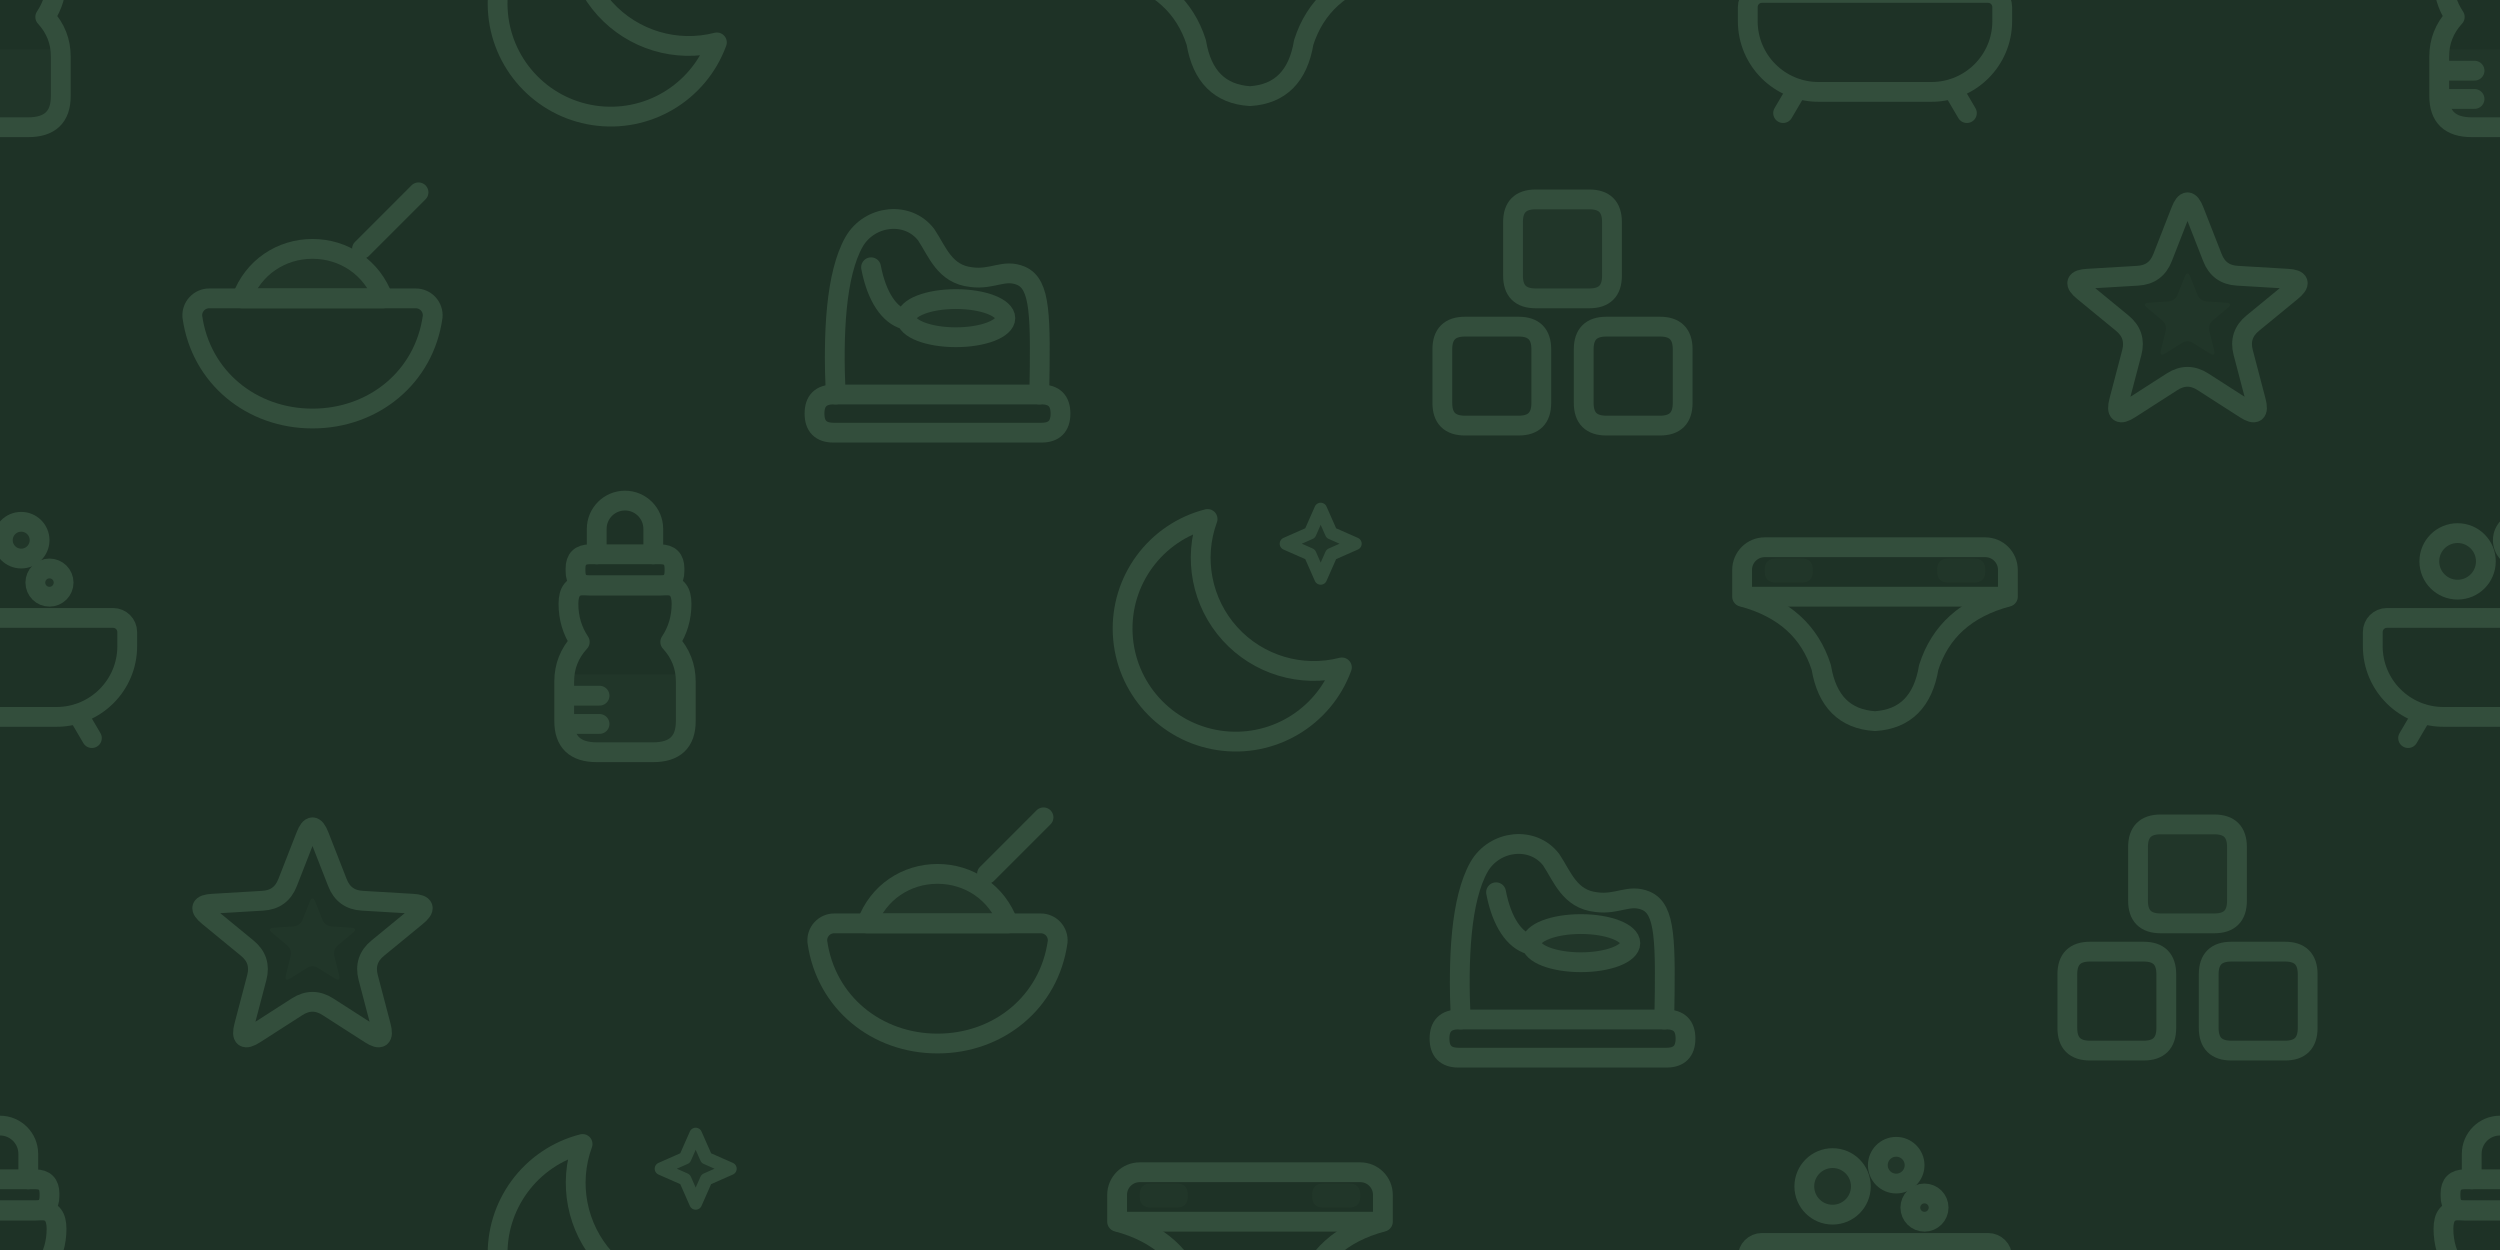
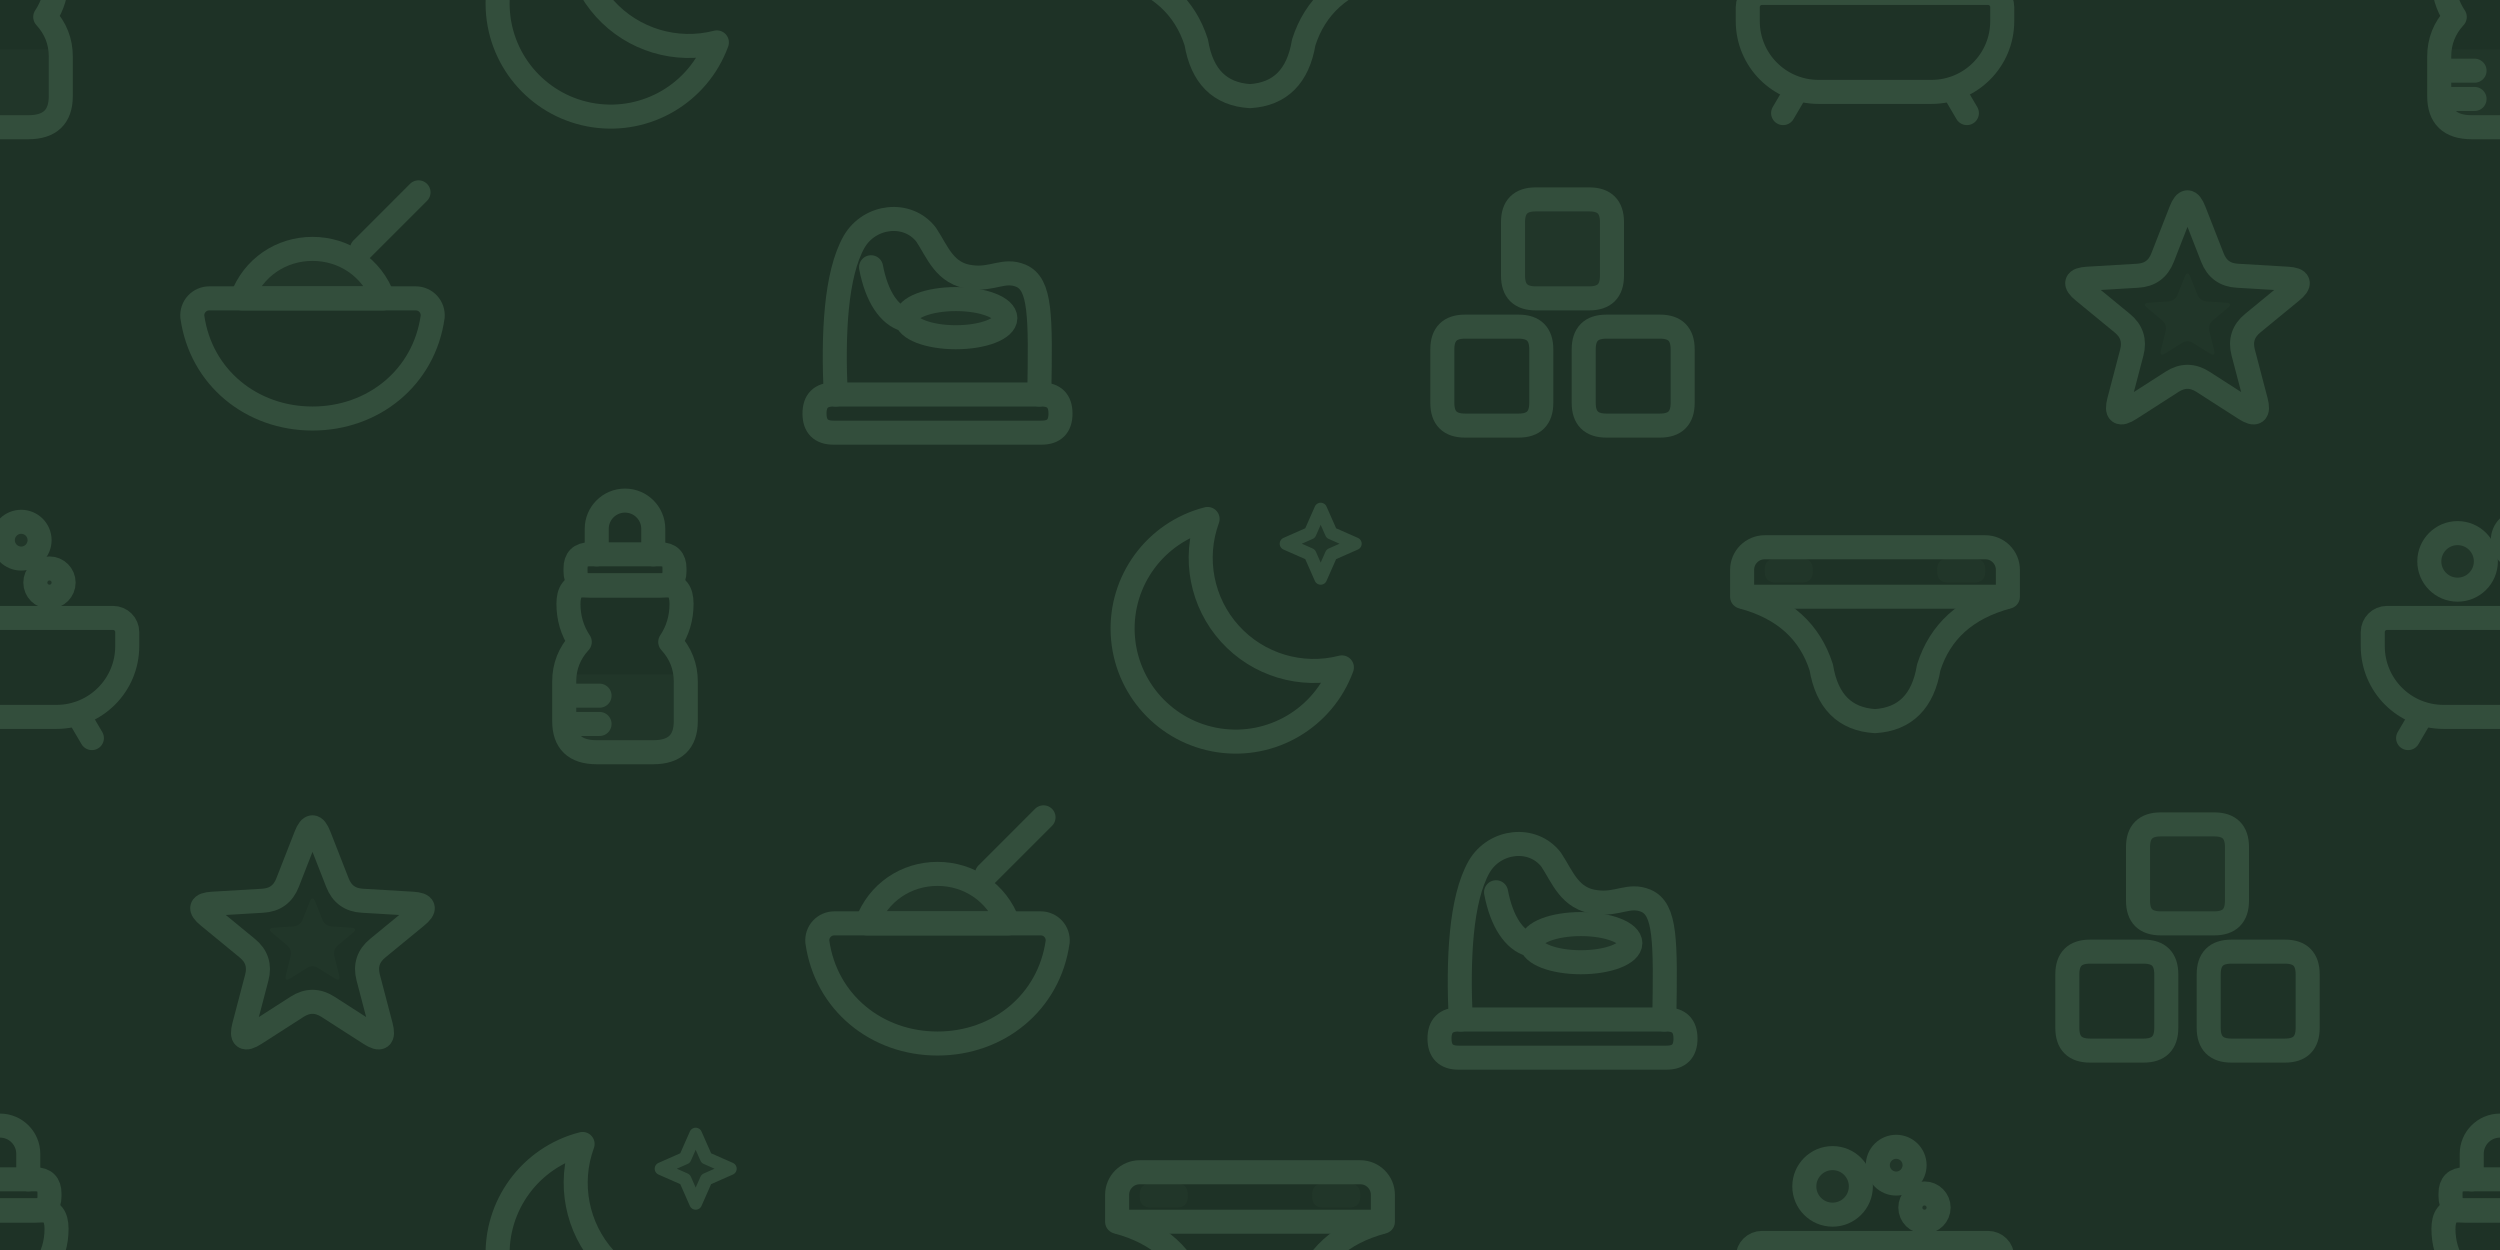
<svg xmlns="http://www.w3.org/2000/svg" width="336" height="168" viewBox="0 0 336 168">
  <rect width="336" height="168" fill="#1E3226" />
  <g transform="translate(0 0) scale(1.9) translate(-12 -12)">
    <path d="M7.700 15.500H16.300V18.800Q16.300 21 14 21H10Q7.700 21 7.700 18.800Z" fill="#334E3C" fill-opacity="0.16" />
-     <path d="M10 7V5.200a2 2 0 0 1 4 0V7" fill="none" stroke="#334E3C" stroke-width="1.4" stroke-linecap="round" stroke-linejoin="round" />
-     <path d="M9.5 7H14.5Q15.5 7 15.5 8V8.2Q15.5 9.2 14.5 9.2H9.5Q8.5 9.2 8.5 8.2V8Q8.5 7 9.5 7Z" fill="none" stroke="#334E3C" stroke-width="1.4" stroke-linecap="round" stroke-linejoin="round" />
-     <path d="M9 9.200H15Q16 9.200 16 10.500Q16 12 15.200 13.200Q16.300 14.400 16.300 16V18.800Q16.300 21 14 21H10Q7.700 21 7.700 18.800V16Q7.700 14.400 8.800 13.200Q8 12 8 10.500Q8 9.200 9 9.200Z" fill="none" stroke="#334E3C" stroke-width="1.4" stroke-linecap="round" stroke-linejoin="round" />
-     <path d="M8.200 17h2M8.200 19h2" fill="none" stroke="#334E3C" stroke-width="1.4" stroke-linecap="round" stroke-linejoin="round" />
+     <path d="M10 7V5.200a2 2 0 0 1 4 0V7" fill="none" stroke="#334E3C" stroke-width="1.7" stroke-linecap="round" stroke-linejoin="round" />
+     <path d="M9.5 7H14.5Q15.5 7 15.5 8V8.2Q15.5 9.2 14.5 9.2H9.5Q8.5 9.2 8.5 8.2V8Q8.5 7 9.5 7Z" fill="none" stroke="#334E3C" stroke-width="1.7" stroke-linecap="round" stroke-linejoin="round" />
+     <path d="M9 9.200H15Q16 9.200 16 10.500Q16 12 15.200 13.200Q16.300 14.400 16.300 16V18.800Q16.300 21 14 21H10Q7.700 21 7.700 18.800V16Q7.700 14.400 8.800 13.200Q8 12 8 10.500Q8 9.200 9 9.200Z" fill="none" stroke="#334E3C" stroke-width="1.7" stroke-linecap="round" stroke-linejoin="round" />
+     <path d="M8.200 17h2M8.200 19h2" fill="none" stroke="#334E3C" stroke-width="1.7" stroke-linecap="round" stroke-linejoin="round" />
  </g>
  <g transform="translate(0 168) scale(1.9) translate(-12 -12)">
    <path d="M7.700 15.500H16.300V18.800Q16.300 21 14 21H10Q7.700 21 7.700 18.800Z" fill="#334E3C" fill-opacity="0.16" />
-     <path d="M10 7V5.200a2 2 0 0 1 4 0V7" fill="none" stroke="#334E3C" stroke-width="1.4" stroke-linecap="round" stroke-linejoin="round" />
-     <path d="M9.5 7H14.5Q15.5 7 15.5 8V8.2Q15.5 9.2 14.5 9.2H9.5Q8.5 9.2 8.5 8.2V8Q8.5 7 9.5 7Z" fill="none" stroke="#334E3C" stroke-width="1.4" stroke-linecap="round" stroke-linejoin="round" />
-     <path d="M9 9.200H15Q16 9.200 16 10.500Q16 12 15.200 13.200Q16.300 14.400 16.300 16V18.800Q16.300 21 14 21H10Q7.700 21 7.700 18.800V16Q7.700 14.400 8.800 13.200Q8 12 8 10.500Q8 9.200 9 9.200Z" fill="none" stroke="#334E3C" stroke-width="1.4" stroke-linecap="round" stroke-linejoin="round" />
-     <path d="M8.200 17h2M8.200 19h2" fill="none" stroke="#334E3C" stroke-width="1.4" stroke-linecap="round" stroke-linejoin="round" />
+     <path d="M10 7V5.200a2 2 0 0 1 4 0V7" fill="none" stroke="#334E3C" stroke-width="1.7" stroke-linecap="round" stroke-linejoin="round" />
+     <path d="M9.5 7H14.5Q15.5 7 15.5 8V8.2Q15.5 9.2 14.5 9.2H9.5Q8.5 9.2 8.5 8.2V8Q8.5 7 9.5 7Z" fill="none" stroke="#334E3C" stroke-width="1.7" stroke-linecap="round" stroke-linejoin="round" />
+     <path d="M9 9.200H15Q16 9.200 16 10.500Q16 12 15.200 13.200Q16.300 14.400 16.300 16V18.800Q16.300 21 14 21H10Q7.700 21 7.700 18.800V16Q7.700 14.400 8.800 13.200Q8 12 8 10.500Q8 9.200 9 9.200Z" fill="none" stroke="#334E3C" stroke-width="1.7" stroke-linecap="round" stroke-linejoin="round" />
+     <path d="M8.200 17h2M8.200 19h2" fill="none" stroke="#334E3C" stroke-width="1.7" stroke-linecap="round" stroke-linejoin="round" />
  </g>
  <g transform="translate(336 0) scale(1.9) translate(-12 -12)">
    <path d="M7.700 15.500H16.300V18.800Q16.300 21 14 21H10Q7.700 21 7.700 18.800Z" fill="#334E3C" fill-opacity="0.16" />
-     <path d="M10 7V5.200a2 2 0 0 1 4 0V7" fill="none" stroke="#334E3C" stroke-width="1.4" stroke-linecap="round" stroke-linejoin="round" />
-     <path d="M9.5 7H14.5Q15.5 7 15.5 8V8.2Q15.5 9.2 14.5 9.2H9.5Q8.5 9.2 8.5 8.2V8Q8.5 7 9.5 7Z" fill="none" stroke="#334E3C" stroke-width="1.4" stroke-linecap="round" stroke-linejoin="round" />
-     <path d="M9 9.200H15Q16 9.200 16 10.500Q16 12 15.200 13.200Q16.300 14.400 16.300 16V18.800Q16.300 21 14 21H10Q7.700 21 7.700 18.800V16Q7.700 14.400 8.800 13.200Q8 12 8 10.500Q8 9.200 9 9.200Z" fill="none" stroke="#334E3C" stroke-width="1.4" stroke-linecap="round" stroke-linejoin="round" />
-     <path d="M8.200 17h2M8.200 19h2" fill="none" stroke="#334E3C" stroke-width="1.4" stroke-linecap="round" stroke-linejoin="round" />
+     <path d="M10 7V5.200a2 2 0 0 1 4 0V7" fill="none" stroke="#334E3C" stroke-width="1.7" stroke-linecap="round" stroke-linejoin="round" />
+     <path d="M9.5 7H14.5Q15.5 7 15.5 8V8.2Q15.5 9.2 14.5 9.2H9.5Q8.5 9.2 8.5 8.2V8Q8.5 7 9.5 7Z" fill="none" stroke="#334E3C" stroke-width="1.7" stroke-linecap="round" stroke-linejoin="round" />
+     <path d="M9 9.200H15Q16 9.200 16 10.500Q16 12 15.200 13.200Q16.300 14.400 16.300 16V18.800Q16.300 21 14 21H10Q7.700 21 7.700 18.800V16Q7.700 14.400 8.800 13.200Q8 12 8 10.500Q8 9.200 9 9.200Z" fill="none" stroke="#334E3C" stroke-width="1.7" stroke-linecap="round" stroke-linejoin="round" />
+     <path d="M8.200 17h2M8.200 19h2" fill="none" stroke="#334E3C" stroke-width="1.7" stroke-linecap="round" stroke-linejoin="round" />
  </g>
  <g transform="translate(336 168) scale(1.9) translate(-12 -12)">
    <path d="M7.700 15.500H16.300V18.800Q16.300 21 14 21H10Q7.700 21 7.700 18.800Z" fill="#334E3C" fill-opacity="0.16" />
-     <path d="M10 7V5.200a2 2 0 0 1 4 0V7" fill="none" stroke="#334E3C" stroke-width="1.4" stroke-linecap="round" stroke-linejoin="round" />
-     <path d="M9.5 7H14.5Q15.5 7 15.5 8V8.2Q15.5 9.2 14.5 9.2H9.5Q8.5 9.2 8.5 8.2V8Q8.5 7 9.5 7Z" fill="none" stroke="#334E3C" stroke-width="1.4" stroke-linecap="round" stroke-linejoin="round" />
-     <path d="M9 9.200H15Q16 9.200 16 10.500Q16 12 15.200 13.200Q16.300 14.400 16.300 16V18.800Q16.300 21 14 21H10Q7.700 21 7.700 18.800V16Q7.700 14.400 8.800 13.200Q8 12 8 10.500Q8 9.200 9 9.200Z" fill="none" stroke="#334E3C" stroke-width="1.4" stroke-linecap="round" stroke-linejoin="round" />
-     <path d="M8.200 17h2M8.200 19h2" fill="none" stroke="#334E3C" stroke-width="1.4" stroke-linecap="round" stroke-linejoin="round" />
+     <path d="M10 7V5.200a2 2 0 0 1 4 0V7" fill="none" stroke="#334E3C" stroke-width="1.7" stroke-linecap="round" stroke-linejoin="round" />
+     <path d="M9.5 7H14.5Q15.5 7 15.5 8V8.2Q15.5 9.2 14.5 9.2H9.5Q8.5 9.2 8.5 8.2V8Q8.5 7 9.5 7Z" fill="none" stroke="#334E3C" stroke-width="1.7" stroke-linecap="round" stroke-linejoin="round" />
+     <path d="M9 9.200H15Q16 9.200 16 10.500Q16 12 15.200 13.200Q16.300 14.400 16.300 16V18.800Q16.300 21 14 21H10Q7.700 21 7.700 18.800V16Q7.700 14.400 8.800 13.200Q8 12 8 10.500Q8 9.200 9 9.200Z" fill="none" stroke="#334E3C" stroke-width="1.7" stroke-linecap="round" stroke-linejoin="round" />
+     <path d="M8.200 17h2M8.200 19h2" fill="none" stroke="#334E3C" stroke-width="1.7" stroke-linecap="round" stroke-linejoin="round" />
  </g>
  <g transform="translate(42 42) scale(1.9) translate(-12 -12)">
    <path d="M7 11c.8-2.200 2.800-3.500 5-3.500s4.200 1.300 5 3.500z" fill="#334E3C" fill-opacity="0.16" />
-     <path d="M7 11c.8-2.200 2.800-3.500 5-3.500s4.200 1.300 5 3.500z" fill="none" stroke="#334E3C" stroke-width="1.4" stroke-linecap="round" stroke-linejoin="round" />
-     <path d="M4.700 11h14.600a1.200 1.200 0 0 1 1.200 1.300c-.6 4.300-4.200 7.200-8.500 7.200s-7.900-2.900-8.500-7.200A1.200 1.200 0 0 1 4.700 11z" fill="none" stroke="#334E3C" stroke-width="1.4" stroke-linecap="round" stroke-linejoin="round" />
-     <path d="M15.500 7.500l4-4" fill="none" stroke="#334E3C" stroke-width="1.4" stroke-linecap="round" stroke-linejoin="round" />
+     <path d="M7 11c.8-2.200 2.800-3.500 5-3.500s4.200 1.300 5 3.500z" fill="none" stroke="#334E3C" stroke-width="1.7" stroke-linecap="round" stroke-linejoin="round" />
+     <path d="M4.700 11h14.600a1.200 1.200 0 0 1 1.200 1.300c-.6 4.300-4.200 7.200-8.500 7.200s-7.900-2.900-8.500-7.200A1.200 1.200 0 0 1 4.700 11z" fill="none" stroke="#334E3C" stroke-width="1.7" stroke-linecap="round" stroke-linejoin="round" />
+     <path d="M15.500 7.500l4-4" fill="none" stroke="#334E3C" stroke-width="1.7" stroke-linecap="round" stroke-linejoin="round" />
  </g>
  <g transform="translate(84 0) scale(1.9) translate(-12 -12)">
-     <path d="M18.500 15A8 8 0 0 1 9 4.500a8 8 0 1 0 9.500 10.500z" fill="none" stroke="#334E3C" stroke-width="1.4" stroke-linecap="round" stroke-linejoin="round" />
+     <path d="M18.500 15A8 8 0 0 1 9 4.500a8 8 0 1 0 9.500 10.500z" fill="none" stroke="#334E3C" stroke-width="1.7" stroke-linecap="round" stroke-linejoin="round" />
    <path d="M17 3.800l.75 1.700 1.700.75-1.700.75L17 8.700l-.75-1.700-1.700-.75 1.700-.75z" fill="#334E3C" fill-opacity="0.16" stroke="#334E3C" stroke-width="0.900" stroke-linejoin="round" />
  </g>
  <g transform="translate(84 168) scale(1.9) translate(-12 -12)">
-     <path d="M18.500 15A8 8 0 0 1 9 4.500a8 8 0 1 0 9.500 10.500z" fill="none" stroke="#334E3C" stroke-width="1.4" stroke-linecap="round" stroke-linejoin="round" />
+     <path d="M18.500 15A8 8 0 0 1 9 4.500a8 8 0 1 0 9.500 10.500z" fill="none" stroke="#334E3C" stroke-width="1.7" stroke-linecap="round" stroke-linejoin="round" />
    <path d="M17 3.800l.75 1.700 1.700.75-1.700.75L17 8.700l-.75-1.700-1.700-.75 1.700-.75z" fill="#334E3C" fill-opacity="0.16" stroke="#334E3C" stroke-width="0.900" stroke-linejoin="round" />
  </g>
  <g transform="translate(126 42) scale(1.9) translate(-12 -12)">
-     <path d="M4.65 17.8H19.35Q20.7 17.8 20.7 19.15V19.15Q20.7 20.5 19.35 20.5H4.65Q3.3 20.5 3.3 19.15V19.15Q3.3 17.8 4.65 17.8Z" fill="none" stroke="#334E3C" stroke-width="1.4" stroke-linecap="round" stroke-linejoin="round" />
-     <path d="M4.800 17.800C4.600 13.500 4.800 9.300 6.100 7C7.200 5.100 9.900 4.800 11.200 6.500C12 7.700 12.500 9.300 14.400 9.500C15.900 9.700 16.700 8.900 17.900 9.400C19.300 10 19.300 12.200 19.200 17.800" fill="none" stroke="#334E3C" stroke-width="1.4" stroke-linecap="round" stroke-linejoin="round" />
-     <path d="M7.300 8.800C7.700 10.900 8.600 12.200 9.700 12.500" fill="none" stroke="#334E3C" stroke-width="1.4" stroke-linecap="round" stroke-linejoin="round" />
+     <path d="M4.65 17.8H19.35Q20.7 17.8 20.7 19.15V19.15Q20.7 20.5 19.35 20.5H4.65Q3.3 20.5 3.3 19.15V19.15Q3.3 17.8 4.65 17.8Z" fill="none" stroke="#334E3C" stroke-width="1.7" stroke-linecap="round" stroke-linejoin="round" />
+     <path d="M4.800 17.800C4.600 13.500 4.800 9.300 6.100 7C7.200 5.100 9.900 4.800 11.200 6.500C12 7.700 12.500 9.300 14.400 9.500C15.900 9.700 16.700 8.900 17.900 9.400C19.300 10 19.300 12.200 19.200 17.800" fill="none" stroke="#334E3C" stroke-width="1.7" stroke-linecap="round" stroke-linejoin="round" />
+     <path d="M7.300 8.800C7.700 10.900 8.600 12.200 9.700 12.500" fill="none" stroke="#334E3C" stroke-width="1.7" stroke-linecap="round" stroke-linejoin="round" />
    <ellipse cx="13.300" cy="12.400" rx="3.500" ry="1.350" fill="#334E3C" fill-opacity="0.16" />
-     <ellipse cx="13.300" cy="12.400" rx="3.500" ry="1.350" fill="none" stroke="#334E3C" stroke-width="1.4" stroke-linecap="round" stroke-linejoin="round" />
+     <ellipse cx="13.300" cy="12.400" rx="3.500" ry="1.350" fill="none" stroke="#334E3C" stroke-width="1.7" stroke-linecap="round" stroke-linejoin="round" />
  </g>
  <g transform="translate(168 0) scale(1.9) translate(-12 -12)">
-     <path d="M4.200 6.500H19.800A1.600 1.600 0 0 1 21.400 8.100V10C18.400 10.800 16.600 12.500 15.800 15Q15.200 18.600 12 18.800Q8.800 18.600 8.200 15C7.400 12.500 5.600 10.800 2.600 10V8.100A1.600 1.600 0 0 1 4.200 6.500Z" fill="none" stroke="#334E3C" stroke-width="1.4" stroke-linecap="round" stroke-linejoin="round" />
-     <path d="M2.700 10H21.300" fill="none" stroke="#334E3C" stroke-width="1.4" stroke-linecap="round" stroke-linejoin="round" />
+     <path d="M4.200 6.500H19.800A1.600 1.600 0 0 1 21.400 8.100V10C18.400 10.800 16.600 12.500 15.800 15Q15.200 18.600 12 18.800Q8.800 18.600 8.200 15C7.400 12.500 5.600 10.800 2.600 10V8.100A1.600 1.600 0 0 1 4.200 6.500Z" fill="none" stroke="#334E3C" stroke-width="1.7" stroke-linecap="round" stroke-linejoin="round" />
+     <path d="M2.700 10H21.300" fill="none" stroke="#334E3C" stroke-width="1.7" stroke-linecap="round" stroke-linejoin="round" />
    <path d="M5.0 7.3H6.8Q7.6 7.3 7.6 8.1V8.2Q7.6 9.0 6.8 9.0H5.0Q4.2 9.0 4.2 8.2V8.1Q4.2 7.3 5.0 7.3Z" fill="#334E3C" fill-opacity="0.16" />
    <path d="M17.2 7.3H19Q19.8 7.3 19.8 8.1V8.2Q19.8 9.0 19 9.0H17.2Q16.4 9.0 16.4 8.2V8.1Q16.4 7.3 17.2 7.3Z" fill="#334E3C" fill-opacity="0.16" />
  </g>
  <g transform="translate(168 168) scale(1.9) translate(-12 -12)">
-     <path d="M4.200 6.500H19.800A1.600 1.600 0 0 1 21.400 8.100V10C18.400 10.800 16.600 12.500 15.800 15Q15.200 18.600 12 18.800Q8.800 18.600 8.200 15C7.400 12.500 5.600 10.800 2.600 10V8.100A1.600 1.600 0 0 1 4.200 6.500Z" fill="none" stroke="#334E3C" stroke-width="1.4" stroke-linecap="round" stroke-linejoin="round" />
-     <path d="M2.700 10H21.300" fill="none" stroke="#334E3C" stroke-width="1.4" stroke-linecap="round" stroke-linejoin="round" />
+     <path d="M4.200 6.500H19.800A1.600 1.600 0 0 1 21.400 8.100V10C18.400 10.800 16.600 12.500 15.800 15Q15.200 18.600 12 18.800Q8.800 18.600 8.200 15C7.400 12.500 5.600 10.800 2.600 10V8.100A1.600 1.600 0 0 1 4.200 6.500Z" fill="none" stroke="#334E3C" stroke-width="1.7" stroke-linecap="round" stroke-linejoin="round" />
+     <path d="M2.700 10H21.300" fill="none" stroke="#334E3C" stroke-width="1.7" stroke-linecap="round" stroke-linejoin="round" />
    <path d="M5.0 7.3H6.8Q7.6 7.3 7.6 8.1V8.2Q7.6 9.0 6.8 9.0H5.0Q4.2 9.0 4.2 8.2V8.1Q4.2 7.3 5.0 7.3Z" fill="#334E3C" fill-opacity="0.16" />
    <path d="M17.2 7.3H19Q19.8 7.3 19.8 8.1V8.2Q19.8 9.0 19 9.0H17.2Q16.4 9.0 16.4 8.2V8.1Q16.4 7.3 17.2 7.3Z" fill="#334E3C" fill-opacity="0.16" />
  </g>
  <g transform="translate(210 42) scale(1.9) translate(-12 -12)">
    <path d="M10.1 4H13.9Q15.5 4 15.5 5.6V9.4Q15.5 11 13.9 11H10.1Q8.5 11 8.5 9.4V5.6Q8.5 4 10.1 4Z" fill="#334E3C" fill-opacity="0.16" />
-     <path d="M10.1 4H13.9Q15.5 4 15.5 5.6V9.4Q15.5 11 13.9 11H10.1Q8.5 11 8.5 9.4V5.6Q8.5 4 10.1 4Z" fill="none" stroke="#334E3C" stroke-width="1.4" stroke-linecap="round" stroke-linejoin="round" />
-     <path d="M5.1 13H8.9Q10.5 13 10.5 14.6V18.4Q10.5 20 8.9 20H5.1Q3.5 20 3.5 18.4V14.6Q3.5 13 5.1 13Z" fill="none" stroke="#334E3C" stroke-width="1.4" stroke-linecap="round" stroke-linejoin="round" />
-     <path d="M15.1 13H18.9Q20.5 13 20.5 14.6V18.4Q20.5 20 18.9 20H15.1Q13.5 20 13.5 18.4V14.6Q13.5 13 15.1 13Z" fill="none" stroke="#334E3C" stroke-width="1.4" stroke-linecap="round" stroke-linejoin="round" />
+     <path d="M10.1 4H13.9Q15.5 4 15.5 5.6V9.4Q15.5 11 13.9 11H10.1Q8.5 11 8.5 9.4V5.6Q8.5 4 10.1 4Z" fill="none" stroke="#334E3C" stroke-width="1.7" stroke-linecap="round" stroke-linejoin="round" />
+     <path d="M5.1 13H8.9Q10.5 13 10.5 14.6V18.4Q10.5 20 8.9 20H5.1Q3.5 20 3.5 18.4V14.6Q3.5 13 5.1 13Z" fill="none" stroke="#334E3C" stroke-width="1.7" stroke-linecap="round" stroke-linejoin="round" />
+     <path d="M15.1 13H18.9Q20.5 13 20.5 14.6V18.4Q20.5 20 18.9 20H15.1Q13.5 20 13.5 18.4V14.6Q13.5 13 15.1 13Z" fill="none" stroke="#334E3C" stroke-width="1.7" stroke-linecap="round" stroke-linejoin="round" />
  </g>
  <g transform="translate(252 0) scale(1.9) translate(-12 -12)">
-     <path d="M4 11.500h16a1 1 0 0 1 1 1v1a5 5 0 0 1-5 5H8a5 5 0 0 1-5-5v-1a1 1 0 0 1 1-1z" fill="none" stroke="#334E3C" stroke-width="1.4" stroke-linecap="round" stroke-linejoin="round" />
-     <path d="M6.500 18.300l-1 1.700M17.500 18.300l1 1.700" fill="none" stroke="#334E3C" stroke-width="1.4" stroke-linecap="round" stroke-linejoin="round" />
+     <path d="M4 11.500h16a1 1 0 0 1 1 1v1a5 5 0 0 1-5 5H8a5 5 0 0 1-5-5v-1a1 1 0 0 1 1-1z" fill="none" stroke="#334E3C" stroke-width="1.7" stroke-linecap="round" stroke-linejoin="round" />
+     <path d="M6.500 18.300l-1 1.700M17.500 18.300l1 1.700" fill="none" stroke="#334E3C" stroke-width="1.7" stroke-linecap="round" stroke-linejoin="round" />
    <circle cx="9" cy="7.5" r="2" fill="#334E3C" fill-opacity="0.16" />
-     <circle cx="9" cy="7.5" r="2" fill="none" stroke="#334E3C" stroke-width="1.4" stroke-linecap="round" stroke-linejoin="round" />
+     <circle cx="9" cy="7.5" r="2" fill="none" stroke="#334E3C" stroke-width="1.7" stroke-linecap="round" stroke-linejoin="round" />
    <circle cx="13.5" cy="6" r="1.3" fill="#334E3C" fill-opacity="0.16" />
-     <circle cx="13.5" cy="6" r="1.3" fill="none" stroke="#334E3C" stroke-width="1.4" stroke-linecap="round" stroke-linejoin="round" />
+     <circle cx="13.5" cy="6" r="1.3" fill="none" stroke="#334E3C" stroke-width="1.7" stroke-linecap="round" stroke-linejoin="round" />
    <circle cx="15.5" cy="9" r="1" fill="#334E3C" fill-opacity="0.16" />
-     <circle cx="15.5" cy="9" r="1" fill="none" stroke="#334E3C" stroke-width="1.4" stroke-linecap="round" stroke-linejoin="round" />
+     <circle cx="15.5" cy="9" r="1" fill="none" stroke="#334E3C" stroke-width="1.7" stroke-linecap="round" stroke-linejoin="round" />
  </g>
  <g transform="translate(252 168) scale(1.9) translate(-12 -12)">
-     <path d="M4 11.500h16a1 1 0 0 1 1 1v1a5 5 0 0 1-5 5H8a5 5 0 0 1-5-5v-1a1 1 0 0 1 1-1z" fill="none" stroke="#334E3C" stroke-width="1.4" stroke-linecap="round" stroke-linejoin="round" />
-     <path d="M6.500 18.300l-1 1.700M17.500 18.300l1 1.700" fill="none" stroke="#334E3C" stroke-width="1.4" stroke-linecap="round" stroke-linejoin="round" />
+     <path d="M4 11.500h16a1 1 0 0 1 1 1v1a5 5 0 0 1-5 5H8a5 5 0 0 1-5-5v-1a1 1 0 0 1 1-1z" fill="none" stroke="#334E3C" stroke-width="1.7" stroke-linecap="round" stroke-linejoin="round" />
+     <path d="M6.500 18.300l-1 1.700M17.500 18.300l1 1.700" fill="none" stroke="#334E3C" stroke-width="1.7" stroke-linecap="round" stroke-linejoin="round" />
    <circle cx="9" cy="7.5" r="2" fill="#334E3C" fill-opacity="0.16" />
-     <circle cx="9" cy="7.5" r="2" fill="none" stroke="#334E3C" stroke-width="1.4" stroke-linecap="round" stroke-linejoin="round" />
+     <circle cx="9" cy="7.5" r="2" fill="none" stroke="#334E3C" stroke-width="1.7" stroke-linecap="round" stroke-linejoin="round" />
    <circle cx="13.5" cy="6" r="1.3" fill="#334E3C" fill-opacity="0.16" />
-     <circle cx="13.5" cy="6" r="1.3" fill="none" stroke="#334E3C" stroke-width="1.4" stroke-linecap="round" stroke-linejoin="round" />
+     <circle cx="13.5" cy="6" r="1.3" fill="none" stroke="#334E3C" stroke-width="1.7" stroke-linecap="round" stroke-linejoin="round" />
    <circle cx="15.5" cy="9" r="1" fill="#334E3C" fill-opacity="0.16" />
-     <circle cx="15.5" cy="9" r="1" fill="none" stroke="#334E3C" stroke-width="1.4" stroke-linecap="round" stroke-linejoin="round" />
+     <circle cx="15.5" cy="9" r="1" fill="none" stroke="#334E3C" stroke-width="1.7" stroke-linecap="round" stroke-linejoin="round" />
  </g>
  <g transform="translate(294 42) scale(1.9) translate(-12 -12)">
    <path d="M11.31 10.72L11.81 9.46Q12 9 12.19 9.46L12.69 10.72Q12.88 11.19 13.38 11.22L14.73 11.31Q15.23 11.35 14.85 11.67L13.81 12.54Q13.43 12.86 13.55 13.35L13.88 14.67Q14 15.15 13.57 14.89L12.42 14.17Q12 13.9 11.58 14.17L10.43 14.89Q10 15.15 10.12 14.67L10.45 13.35Q10.57 12.86 10.19 12.54L9.15 11.67Q8.77 11.35 9.27 11.31L10.62 11.22Q11.12 11.19 11.31 10.72Z" fill="#334E3C" fill-opacity="0.16" />
-     <path d="M10.24 8.11L11.53 4.81Q12 3.6 12.47 4.81L13.76 8.11Q14.23 9.33 15.53 9.4L19.07 9.61Q20.37 9.68 19.36 10.5L16.62 12.75Q15.61 13.57 15.94 14.83L16.84 18.26Q17.17 19.52 16.08 18.82L13.09 16.9Q12 16.2 10.91 16.9L7.92 18.82Q6.83 19.52 7.16 18.26L8.06 14.83Q8.39 13.57 7.38 12.75L4.64 10.5Q3.63 9.68 4.93 9.61L8.47 9.4Q9.77 9.33 10.24 8.11Z" fill="none" stroke="#334E3C" stroke-width="1.4" stroke-linecap="round" stroke-linejoin="round" />
+     <path d="M10.24 8.11L11.53 4.81Q12 3.6 12.47 4.81L13.76 8.11Q14.23 9.33 15.53 9.4L19.07 9.61Q20.37 9.68 19.36 10.5L16.62 12.75Q15.61 13.57 15.94 14.83L16.84 18.26Q17.17 19.52 16.08 18.82L13.09 16.9Q12 16.2 10.91 16.9L7.92 18.82Q6.83 19.52 7.16 18.26L8.06 14.83Q8.39 13.57 7.38 12.75L4.64 10.5Q3.63 9.68 4.93 9.61L8.47 9.4Q9.77 9.33 10.24 8.11Z" fill="none" stroke="#334E3C" stroke-width="1.7" stroke-linecap="round" stroke-linejoin="round" />
  </g>
  <g transform="translate(0 84) scale(1.9) translate(-12 -12)">
-     <path d="M4 11.500h16a1 1 0 0 1 1 1v1a5 5 0 0 1-5 5H8a5 5 0 0 1-5-5v-1a1 1 0 0 1 1-1z" fill="none" stroke="#334E3C" stroke-width="1.4" stroke-linecap="round" stroke-linejoin="round" />
-     <path d="M6.500 18.300l-1 1.700M17.500 18.300l1 1.700" fill="none" stroke="#334E3C" stroke-width="1.4" stroke-linecap="round" stroke-linejoin="round" />
+     <path d="M4 11.500h16a1 1 0 0 1 1 1v1a5 5 0 0 1-5 5H8a5 5 0 0 1-5-5v-1a1 1 0 0 1 1-1z" fill="none" stroke="#334E3C" stroke-width="1.7" stroke-linecap="round" stroke-linejoin="round" />
+     <path d="M6.500 18.300l-1 1.700M17.500 18.300l1 1.700" fill="none" stroke="#334E3C" stroke-width="1.7" stroke-linecap="round" stroke-linejoin="round" />
    <circle cx="9" cy="7.5" r="2" fill="#334E3C" fill-opacity="0.16" />
-     <circle cx="9" cy="7.5" r="2" fill="none" stroke="#334E3C" stroke-width="1.4" stroke-linecap="round" stroke-linejoin="round" />
+     <circle cx="9" cy="7.5" r="2" fill="none" stroke="#334E3C" stroke-width="1.7" stroke-linecap="round" stroke-linejoin="round" />
    <circle cx="13.5" cy="6" r="1.3" fill="#334E3C" fill-opacity="0.16" />
-     <circle cx="13.5" cy="6" r="1.3" fill="none" stroke="#334E3C" stroke-width="1.4" stroke-linecap="round" stroke-linejoin="round" />
+     <circle cx="13.5" cy="6" r="1.3" fill="none" stroke="#334E3C" stroke-width="1.7" stroke-linecap="round" stroke-linejoin="round" />
    <circle cx="15.5" cy="9" r="1" fill="#334E3C" fill-opacity="0.16" />
-     <circle cx="15.5" cy="9" r="1" fill="none" stroke="#334E3C" stroke-width="1.4" stroke-linecap="round" stroke-linejoin="round" />
+     <circle cx="15.5" cy="9" r="1" fill="none" stroke="#334E3C" stroke-width="1.7" stroke-linecap="round" stroke-linejoin="round" />
  </g>
  <g transform="translate(336 84) scale(1.9) translate(-12 -12)">
-     <path d="M4 11.500h16a1 1 0 0 1 1 1v1a5 5 0 0 1-5 5H8a5 5 0 0 1-5-5v-1a1 1 0 0 1 1-1z" fill="none" stroke="#334E3C" stroke-width="1.4" stroke-linecap="round" stroke-linejoin="round" />
-     <path d="M6.500 18.300l-1 1.700M17.500 18.300l1 1.700" fill="none" stroke="#334E3C" stroke-width="1.4" stroke-linecap="round" stroke-linejoin="round" />
+     <path d="M4 11.500h16a1 1 0 0 1 1 1v1a5 5 0 0 1-5 5H8a5 5 0 0 1-5-5v-1a1 1 0 0 1 1-1z" fill="none" stroke="#334E3C" stroke-width="1.7" stroke-linecap="round" stroke-linejoin="round" />
+     <path d="M6.500 18.300l-1 1.700M17.500 18.300l1 1.700" fill="none" stroke="#334E3C" stroke-width="1.7" stroke-linecap="round" stroke-linejoin="round" />
    <circle cx="9" cy="7.5" r="2" fill="#334E3C" fill-opacity="0.16" />
-     <circle cx="9" cy="7.5" r="2" fill="none" stroke="#334E3C" stroke-width="1.4" stroke-linecap="round" stroke-linejoin="round" />
+     <circle cx="9" cy="7.5" r="2" fill="none" stroke="#334E3C" stroke-width="1.7" stroke-linecap="round" stroke-linejoin="round" />
    <circle cx="13.5" cy="6" r="1.3" fill="#334E3C" fill-opacity="0.16" />
-     <circle cx="13.5" cy="6" r="1.3" fill="none" stroke="#334E3C" stroke-width="1.4" stroke-linecap="round" stroke-linejoin="round" />
+     <circle cx="13.5" cy="6" r="1.3" fill="none" stroke="#334E3C" stroke-width="1.7" stroke-linecap="round" stroke-linejoin="round" />
    <circle cx="15.5" cy="9" r="1" fill="#334E3C" fill-opacity="0.16" />
-     <circle cx="15.5" cy="9" r="1" fill="none" stroke="#334E3C" stroke-width="1.4" stroke-linecap="round" stroke-linejoin="round" />
+     <circle cx="15.5" cy="9" r="1" fill="none" stroke="#334E3C" stroke-width="1.7" stroke-linecap="round" stroke-linejoin="round" />
  </g>
  <g transform="translate(42 126) scale(1.9) translate(-12 -12)">
    <path d="M11.31 10.72L11.81 9.46Q12 9 12.19 9.46L12.69 10.72Q12.88 11.19 13.38 11.22L14.73 11.31Q15.23 11.35 14.85 11.67L13.81 12.54Q13.43 12.86 13.55 13.35L13.88 14.67Q14 15.15 13.57 14.89L12.42 14.17Q12 13.9 11.58 14.17L10.43 14.89Q10 15.15 10.12 14.67L10.45 13.35Q10.57 12.86 10.19 12.54L9.15 11.67Q8.77 11.35 9.27 11.31L10.62 11.22Q11.12 11.19 11.31 10.72Z" fill="#334E3C" fill-opacity="0.16" />
-     <path d="M10.24 8.11L11.53 4.81Q12 3.6 12.47 4.81L13.76 8.11Q14.23 9.33 15.53 9.4L19.07 9.61Q20.37 9.68 19.36 10.5L16.62 12.75Q15.61 13.57 15.94 14.83L16.84 18.26Q17.17 19.52 16.08 18.82L13.09 16.9Q12 16.2 10.91 16.9L7.92 18.82Q6.83 19.52 7.16 18.26L8.06 14.83Q8.39 13.57 7.38 12.75L4.64 10.5Q3.63 9.68 4.93 9.61L8.47 9.4Q9.77 9.33 10.24 8.11Z" fill="none" stroke="#334E3C" stroke-width="1.4" stroke-linecap="round" stroke-linejoin="round" />
+     <path d="M10.24 8.11L11.53 4.81Q12 3.6 12.47 4.81L13.76 8.11Q14.23 9.33 15.53 9.4L19.07 9.61Q20.37 9.68 19.36 10.5L16.62 12.75Q15.61 13.57 15.94 14.83L16.84 18.26Q17.17 19.52 16.08 18.82L13.09 16.9Q12 16.2 10.91 16.9L7.92 18.82Q6.83 19.52 7.16 18.26L8.06 14.83Q8.39 13.57 7.38 12.75L4.64 10.5Q3.63 9.68 4.93 9.61L8.47 9.4Q9.77 9.33 10.24 8.11Z" fill="none" stroke="#334E3C" stroke-width="1.7" stroke-linecap="round" stroke-linejoin="round" />
  </g>
  <g transform="translate(84 84) scale(1.9) translate(-12 -12)">
    <path d="M7.700 15.500H16.300V18.800Q16.300 21 14 21H10Q7.700 21 7.700 18.800Z" fill="#334E3C" fill-opacity="0.16" />
-     <path d="M10 7V5.200a2 2 0 0 1 4 0V7" fill="none" stroke="#334E3C" stroke-width="1.4" stroke-linecap="round" stroke-linejoin="round" />
-     <path d="M9.5 7H14.5Q15.5 7 15.5 8V8.2Q15.5 9.2 14.5 9.2H9.5Q8.5 9.2 8.5 8.2V8Q8.5 7 9.5 7Z" fill="none" stroke="#334E3C" stroke-width="1.4" stroke-linecap="round" stroke-linejoin="round" />
-     <path d="M9 9.200H15Q16 9.200 16 10.500Q16 12 15.200 13.200Q16.300 14.400 16.300 16V18.800Q16.300 21 14 21H10Q7.700 21 7.700 18.800V16Q7.700 14.400 8.800 13.200Q8 12 8 10.500Q8 9.200 9 9.200Z" fill="none" stroke="#334E3C" stroke-width="1.4" stroke-linecap="round" stroke-linejoin="round" />
-     <path d="M8.200 17h2M8.200 19h2" fill="none" stroke="#334E3C" stroke-width="1.4" stroke-linecap="round" stroke-linejoin="round" />
+     <path d="M10 7V5.200a2 2 0 0 1 4 0V7" fill="none" stroke="#334E3C" stroke-width="1.7" stroke-linecap="round" stroke-linejoin="round" />
+     <path d="M9.5 7H14.5Q15.5 7 15.5 8V8.2Q15.5 9.2 14.5 9.2H9.5Q8.5 9.2 8.5 8.2V8Q8.5 7 9.5 7Z" fill="none" stroke="#334E3C" stroke-width="1.7" stroke-linecap="round" stroke-linejoin="round" />
+     <path d="M9 9.200H15Q16 9.200 16 10.500Q16 12 15.200 13.200Q16.300 14.400 16.300 16V18.800Q16.300 21 14 21H10Q7.700 21 7.700 18.800V16Q7.700 14.400 8.800 13.200Q8 12 8 10.500Q8 9.200 9 9.200Z" fill="none" stroke="#334E3C" stroke-width="1.7" stroke-linecap="round" stroke-linejoin="round" />
+     <path d="M8.200 17h2M8.200 19h2" fill="none" stroke="#334E3C" stroke-width="1.7" stroke-linecap="round" stroke-linejoin="round" />
  </g>
  <g transform="translate(126 126) scale(1.9) translate(-12 -12)">
    <path d="M7 11c.8-2.200 2.800-3.500 5-3.500s4.200 1.300 5 3.500z" fill="#334E3C" fill-opacity="0.16" />
-     <path d="M7 11c.8-2.200 2.800-3.500 5-3.500s4.200 1.300 5 3.500z" fill="none" stroke="#334E3C" stroke-width="1.4" stroke-linecap="round" stroke-linejoin="round" />
-     <path d="M4.700 11h14.600a1.200 1.200 0 0 1 1.200 1.300c-.6 4.300-4.200 7.200-8.500 7.200s-7.900-2.900-8.500-7.200A1.200 1.200 0 0 1 4.700 11z" fill="none" stroke="#334E3C" stroke-width="1.4" stroke-linecap="round" stroke-linejoin="round" />
-     <path d="M15.500 7.500l4-4" fill="none" stroke="#334E3C" stroke-width="1.4" stroke-linecap="round" stroke-linejoin="round" />
+     <path d="M7 11c.8-2.200 2.800-3.500 5-3.500s4.200 1.300 5 3.500z" fill="none" stroke="#334E3C" stroke-width="1.7" stroke-linecap="round" stroke-linejoin="round" />
+     <path d="M4.700 11h14.600a1.200 1.200 0 0 1 1.200 1.300c-.6 4.300-4.200 7.200-8.500 7.200s-7.900-2.900-8.500-7.200A1.200 1.200 0 0 1 4.700 11z" fill="none" stroke="#334E3C" stroke-width="1.7" stroke-linecap="round" stroke-linejoin="round" />
+     <path d="M15.500 7.500l4-4" fill="none" stroke="#334E3C" stroke-width="1.7" stroke-linecap="round" stroke-linejoin="round" />
  </g>
  <g transform="translate(168 84) scale(1.9) translate(-12 -12)">
-     <path d="M18.500 15A8 8 0 0 1 9 4.500a8 8 0 1 0 9.500 10.500z" fill="none" stroke="#334E3C" stroke-width="1.4" stroke-linecap="round" stroke-linejoin="round" />
+     <path d="M18.500 15A8 8 0 0 1 9 4.500a8 8 0 1 0 9.500 10.500z" fill="none" stroke="#334E3C" stroke-width="1.7" stroke-linecap="round" stroke-linejoin="round" />
    <path d="M17 3.800l.75 1.700 1.700.75-1.700.75L17 8.700l-.75-1.700-1.700-.75 1.700-.75z" fill="#334E3C" fill-opacity="0.16" stroke="#334E3C" stroke-width="0.900" stroke-linejoin="round" />
  </g>
  <g transform="translate(210 126) scale(1.9) translate(-12 -12)">
-     <path d="M4.65 17.8H19.35Q20.7 17.8 20.7 19.15V19.15Q20.7 20.5 19.35 20.5H4.65Q3.3 20.5 3.3 19.15V19.15Q3.3 17.8 4.65 17.8Z" fill="none" stroke="#334E3C" stroke-width="1.4" stroke-linecap="round" stroke-linejoin="round" />
-     <path d="M4.800 17.800C4.600 13.500 4.800 9.300 6.100 7C7.200 5.100 9.900 4.800 11.200 6.500C12 7.700 12.500 9.300 14.400 9.500C15.900 9.700 16.700 8.900 17.900 9.400C19.300 10 19.300 12.200 19.200 17.800" fill="none" stroke="#334E3C" stroke-width="1.4" stroke-linecap="round" stroke-linejoin="round" />
-     <path d="M7.300 8.800C7.700 10.900 8.600 12.200 9.700 12.500" fill="none" stroke="#334E3C" stroke-width="1.4" stroke-linecap="round" stroke-linejoin="round" />
+     <path d="M4.65 17.8H19.35Q20.7 17.8 20.7 19.15V19.15Q20.7 20.5 19.35 20.5H4.65Q3.3 20.5 3.3 19.15V19.15Q3.3 17.8 4.65 17.8Z" fill="none" stroke="#334E3C" stroke-width="1.7" stroke-linecap="round" stroke-linejoin="round" />
+     <path d="M4.800 17.800C4.600 13.500 4.800 9.300 6.100 7C7.200 5.100 9.900 4.800 11.200 6.500C12 7.700 12.500 9.300 14.400 9.500C15.900 9.700 16.700 8.900 17.900 9.400C19.300 10 19.300 12.200 19.200 17.800" fill="none" stroke="#334E3C" stroke-width="1.7" stroke-linecap="round" stroke-linejoin="round" />
+     <path d="M7.300 8.800C7.700 10.900 8.600 12.200 9.700 12.500" fill="none" stroke="#334E3C" stroke-width="1.7" stroke-linecap="round" stroke-linejoin="round" />
    <ellipse cx="13.300" cy="12.400" rx="3.500" ry="1.350" fill="#334E3C" fill-opacity="0.16" />
-     <ellipse cx="13.300" cy="12.400" rx="3.500" ry="1.350" fill="none" stroke="#334E3C" stroke-width="1.4" stroke-linecap="round" stroke-linejoin="round" />
+     <ellipse cx="13.300" cy="12.400" rx="3.500" ry="1.350" fill="none" stroke="#334E3C" stroke-width="1.7" stroke-linecap="round" stroke-linejoin="round" />
  </g>
  <g transform="translate(252 84) scale(1.9) translate(-12 -12)">
-     <path d="M4.200 6.500H19.800A1.600 1.600 0 0 1 21.400 8.100V10C18.400 10.800 16.600 12.500 15.800 15Q15.200 18.600 12 18.800Q8.800 18.600 8.200 15C7.400 12.500 5.600 10.800 2.600 10V8.100A1.600 1.600 0 0 1 4.200 6.500Z" fill="none" stroke="#334E3C" stroke-width="1.4" stroke-linecap="round" stroke-linejoin="round" />
-     <path d="M2.700 10H21.300" fill="none" stroke="#334E3C" stroke-width="1.4" stroke-linecap="round" stroke-linejoin="round" />
+     <path d="M4.200 6.500H19.800A1.600 1.600 0 0 1 21.400 8.100V10C18.400 10.800 16.600 12.500 15.800 15Q15.200 18.600 12 18.800Q8.800 18.600 8.200 15C7.400 12.500 5.600 10.800 2.600 10V8.100A1.600 1.600 0 0 1 4.200 6.500Z" fill="none" stroke="#334E3C" stroke-width="1.7" stroke-linecap="round" stroke-linejoin="round" />
+     <path d="M2.700 10H21.300" fill="none" stroke="#334E3C" stroke-width="1.7" stroke-linecap="round" stroke-linejoin="round" />
    <path d="M5.0 7.3H6.8Q7.6 7.3 7.6 8.1V8.2Q7.6 9.0 6.8 9.0H5.0Q4.2 9.0 4.2 8.2V8.1Q4.2 7.3 5.0 7.3Z" fill="#334E3C" fill-opacity="0.16" />
    <path d="M17.2 7.3H19Q19.8 7.3 19.8 8.1V8.2Q19.8 9.0 19 9.0H17.2Q16.4 9.0 16.4 8.2V8.1Q16.4 7.3 17.2 7.3Z" fill="#334E3C" fill-opacity="0.16" />
  </g>
  <g transform="translate(294 126) scale(1.9) translate(-12 -12)">
    <path d="M10.1 4H13.9Q15.5 4 15.5 5.6V9.4Q15.5 11 13.9 11H10.1Q8.5 11 8.5 9.4V5.6Q8.5 4 10.1 4Z" fill="#334E3C" fill-opacity="0.16" />
-     <path d="M10.1 4H13.9Q15.5 4 15.5 5.6V9.4Q15.5 11 13.9 11H10.1Q8.5 11 8.5 9.4V5.6Q8.5 4 10.1 4Z" fill="none" stroke="#334E3C" stroke-width="1.4" stroke-linecap="round" stroke-linejoin="round" />
-     <path d="M5.1 13H8.9Q10.5 13 10.5 14.6V18.4Q10.5 20 8.9 20H5.1Q3.5 20 3.5 18.4V14.6Q3.5 13 5.1 13Z" fill="none" stroke="#334E3C" stroke-width="1.4" stroke-linecap="round" stroke-linejoin="round" />
-     <path d="M15.1 13H18.9Q20.5 13 20.5 14.6V18.4Q20.5 20 18.9 20H15.1Q13.5 20 13.5 18.4V14.6Q13.5 13 15.1 13Z" fill="none" stroke="#334E3C" stroke-width="1.4" stroke-linecap="round" stroke-linejoin="round" />
+     <path d="M10.1 4H13.9Q15.5 4 15.5 5.6V9.4Q15.5 11 13.9 11H10.1Q8.5 11 8.5 9.4V5.6Q8.5 4 10.1 4Z" fill="none" stroke="#334E3C" stroke-width="1.7" stroke-linecap="round" stroke-linejoin="round" />
+     <path d="M5.1 13H8.9Q10.5 13 10.5 14.6V18.4Q10.5 20 8.9 20H5.1Q3.5 20 3.5 18.4V14.6Q3.5 13 5.1 13Z" fill="none" stroke="#334E3C" stroke-width="1.7" stroke-linecap="round" stroke-linejoin="round" />
+     <path d="M15.1 13H18.9Q20.5 13 20.5 14.6V18.4Q20.5 20 18.9 20H15.1Q13.5 20 13.5 18.4V14.6Q13.5 13 15.1 13Z" fill="none" stroke="#334E3C" stroke-width="1.7" stroke-linecap="round" stroke-linejoin="round" />
  </g>
</svg>
